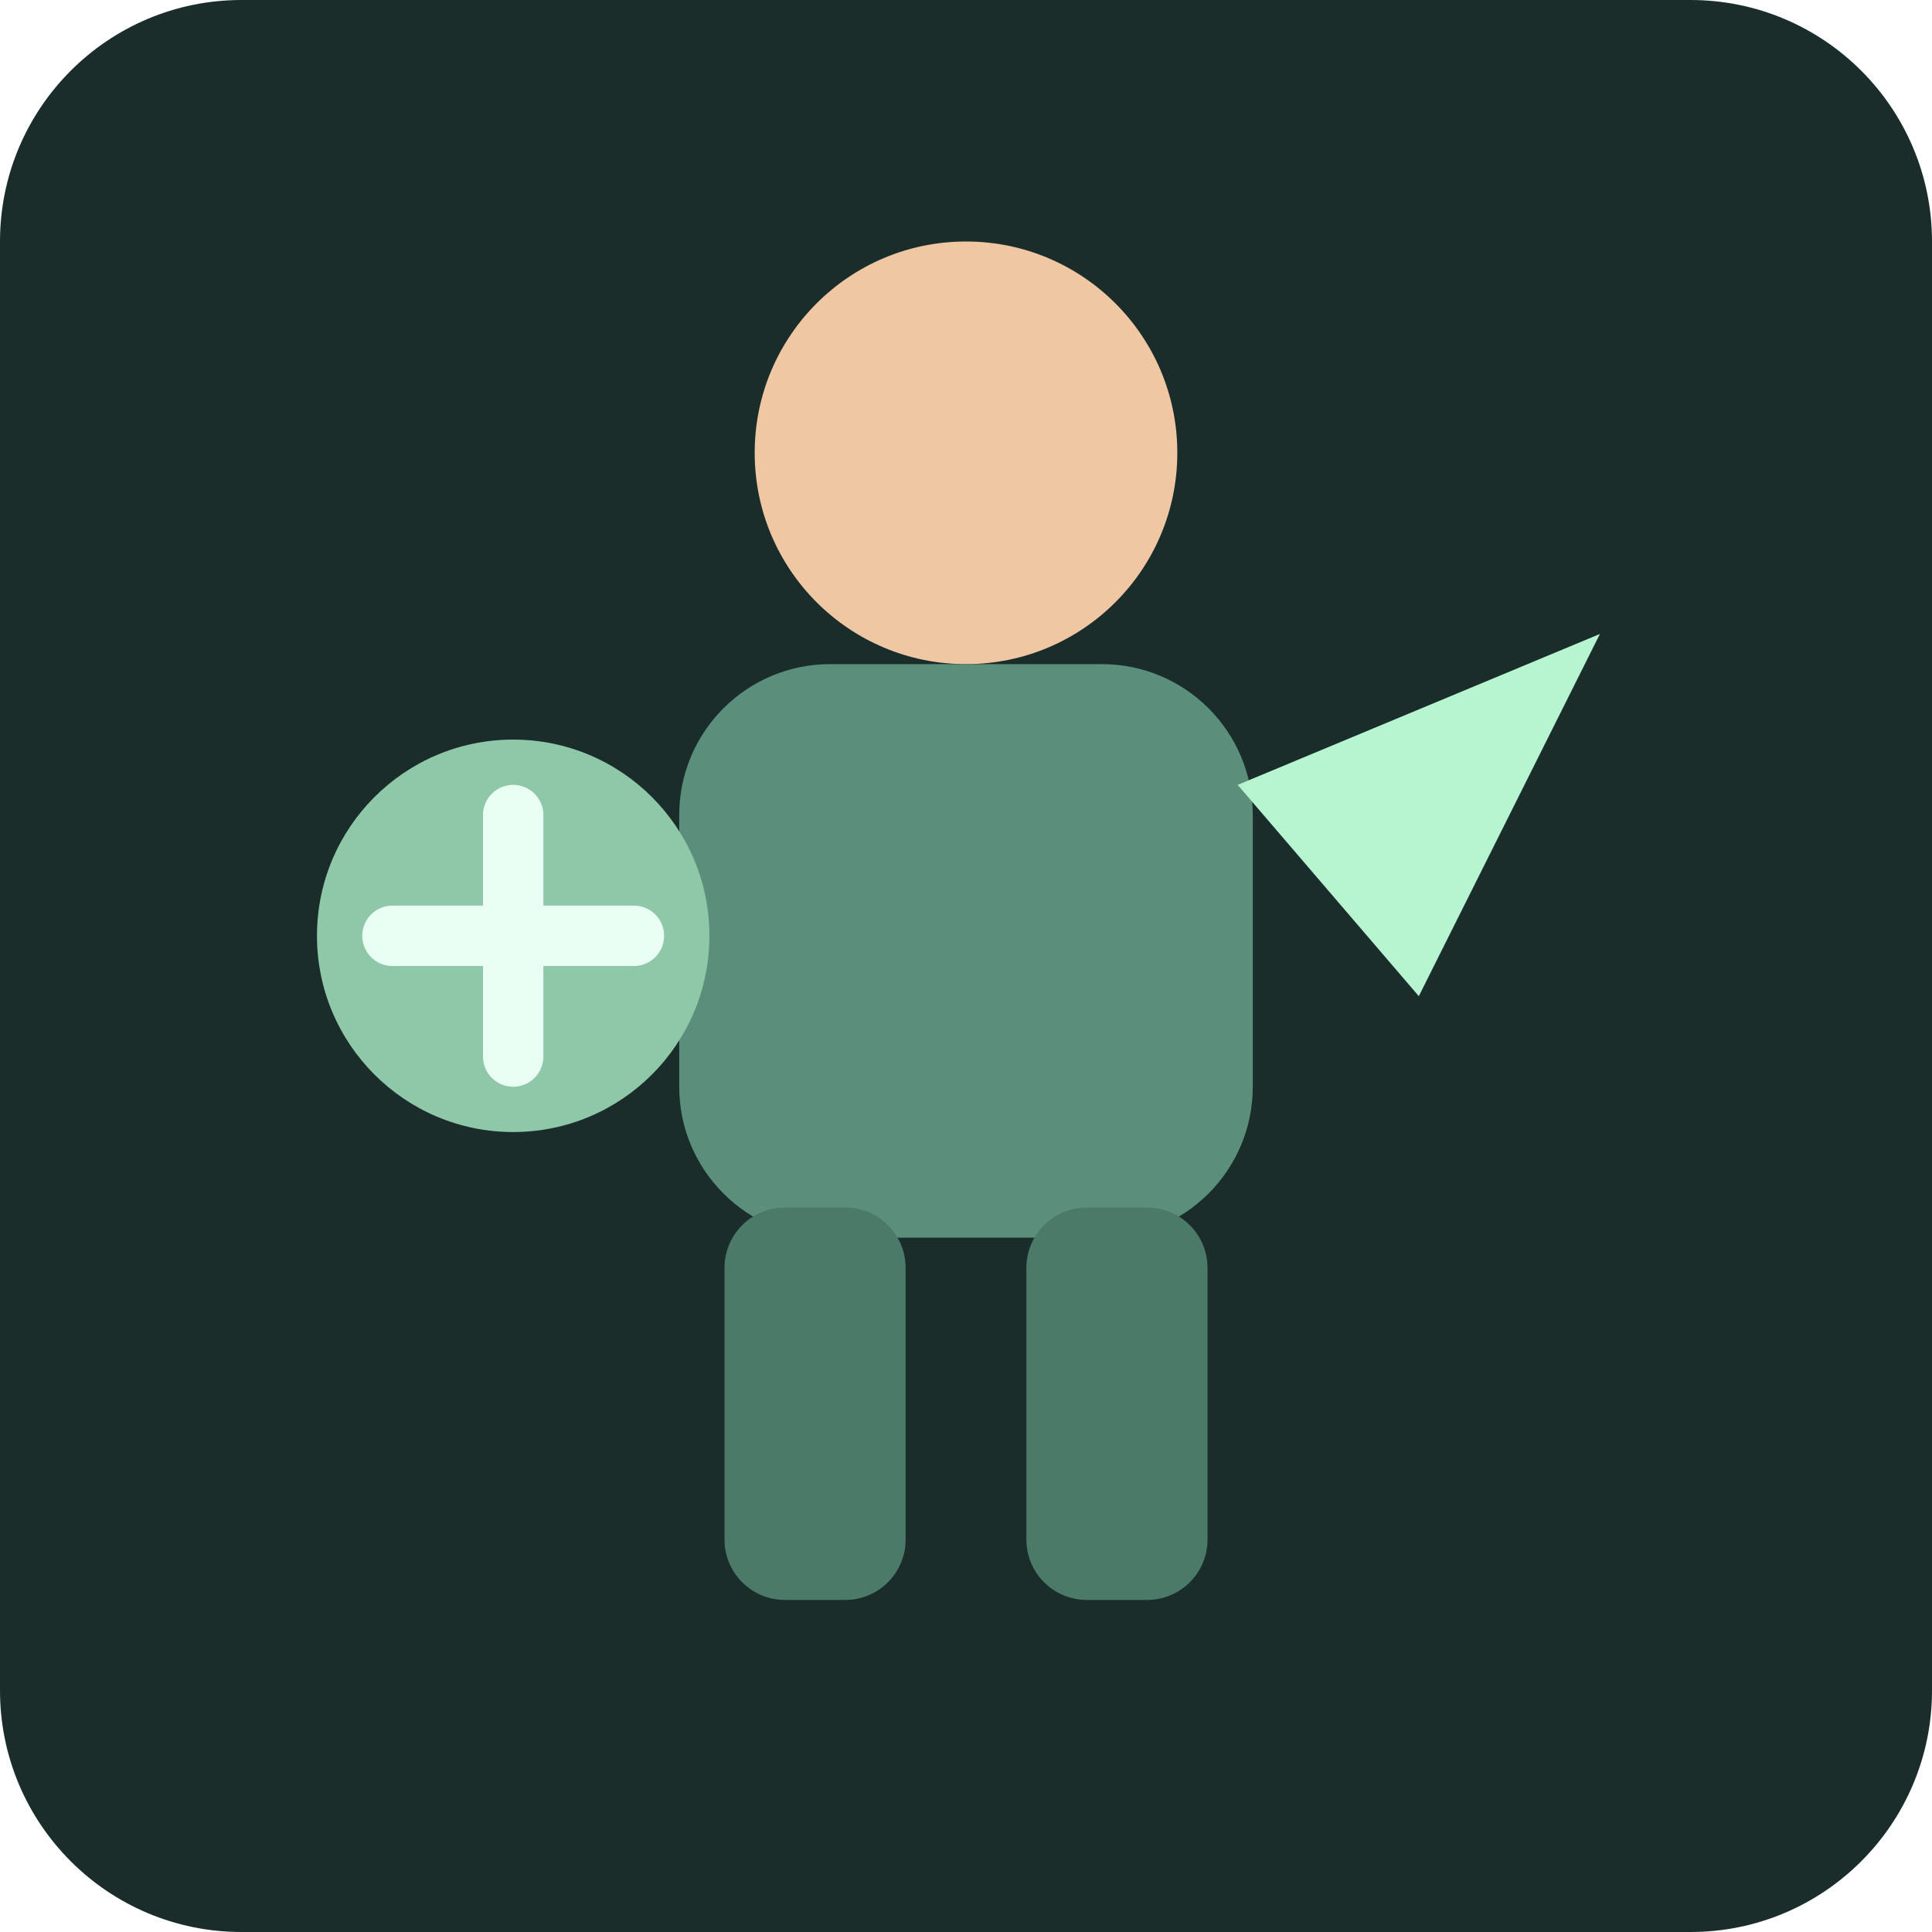
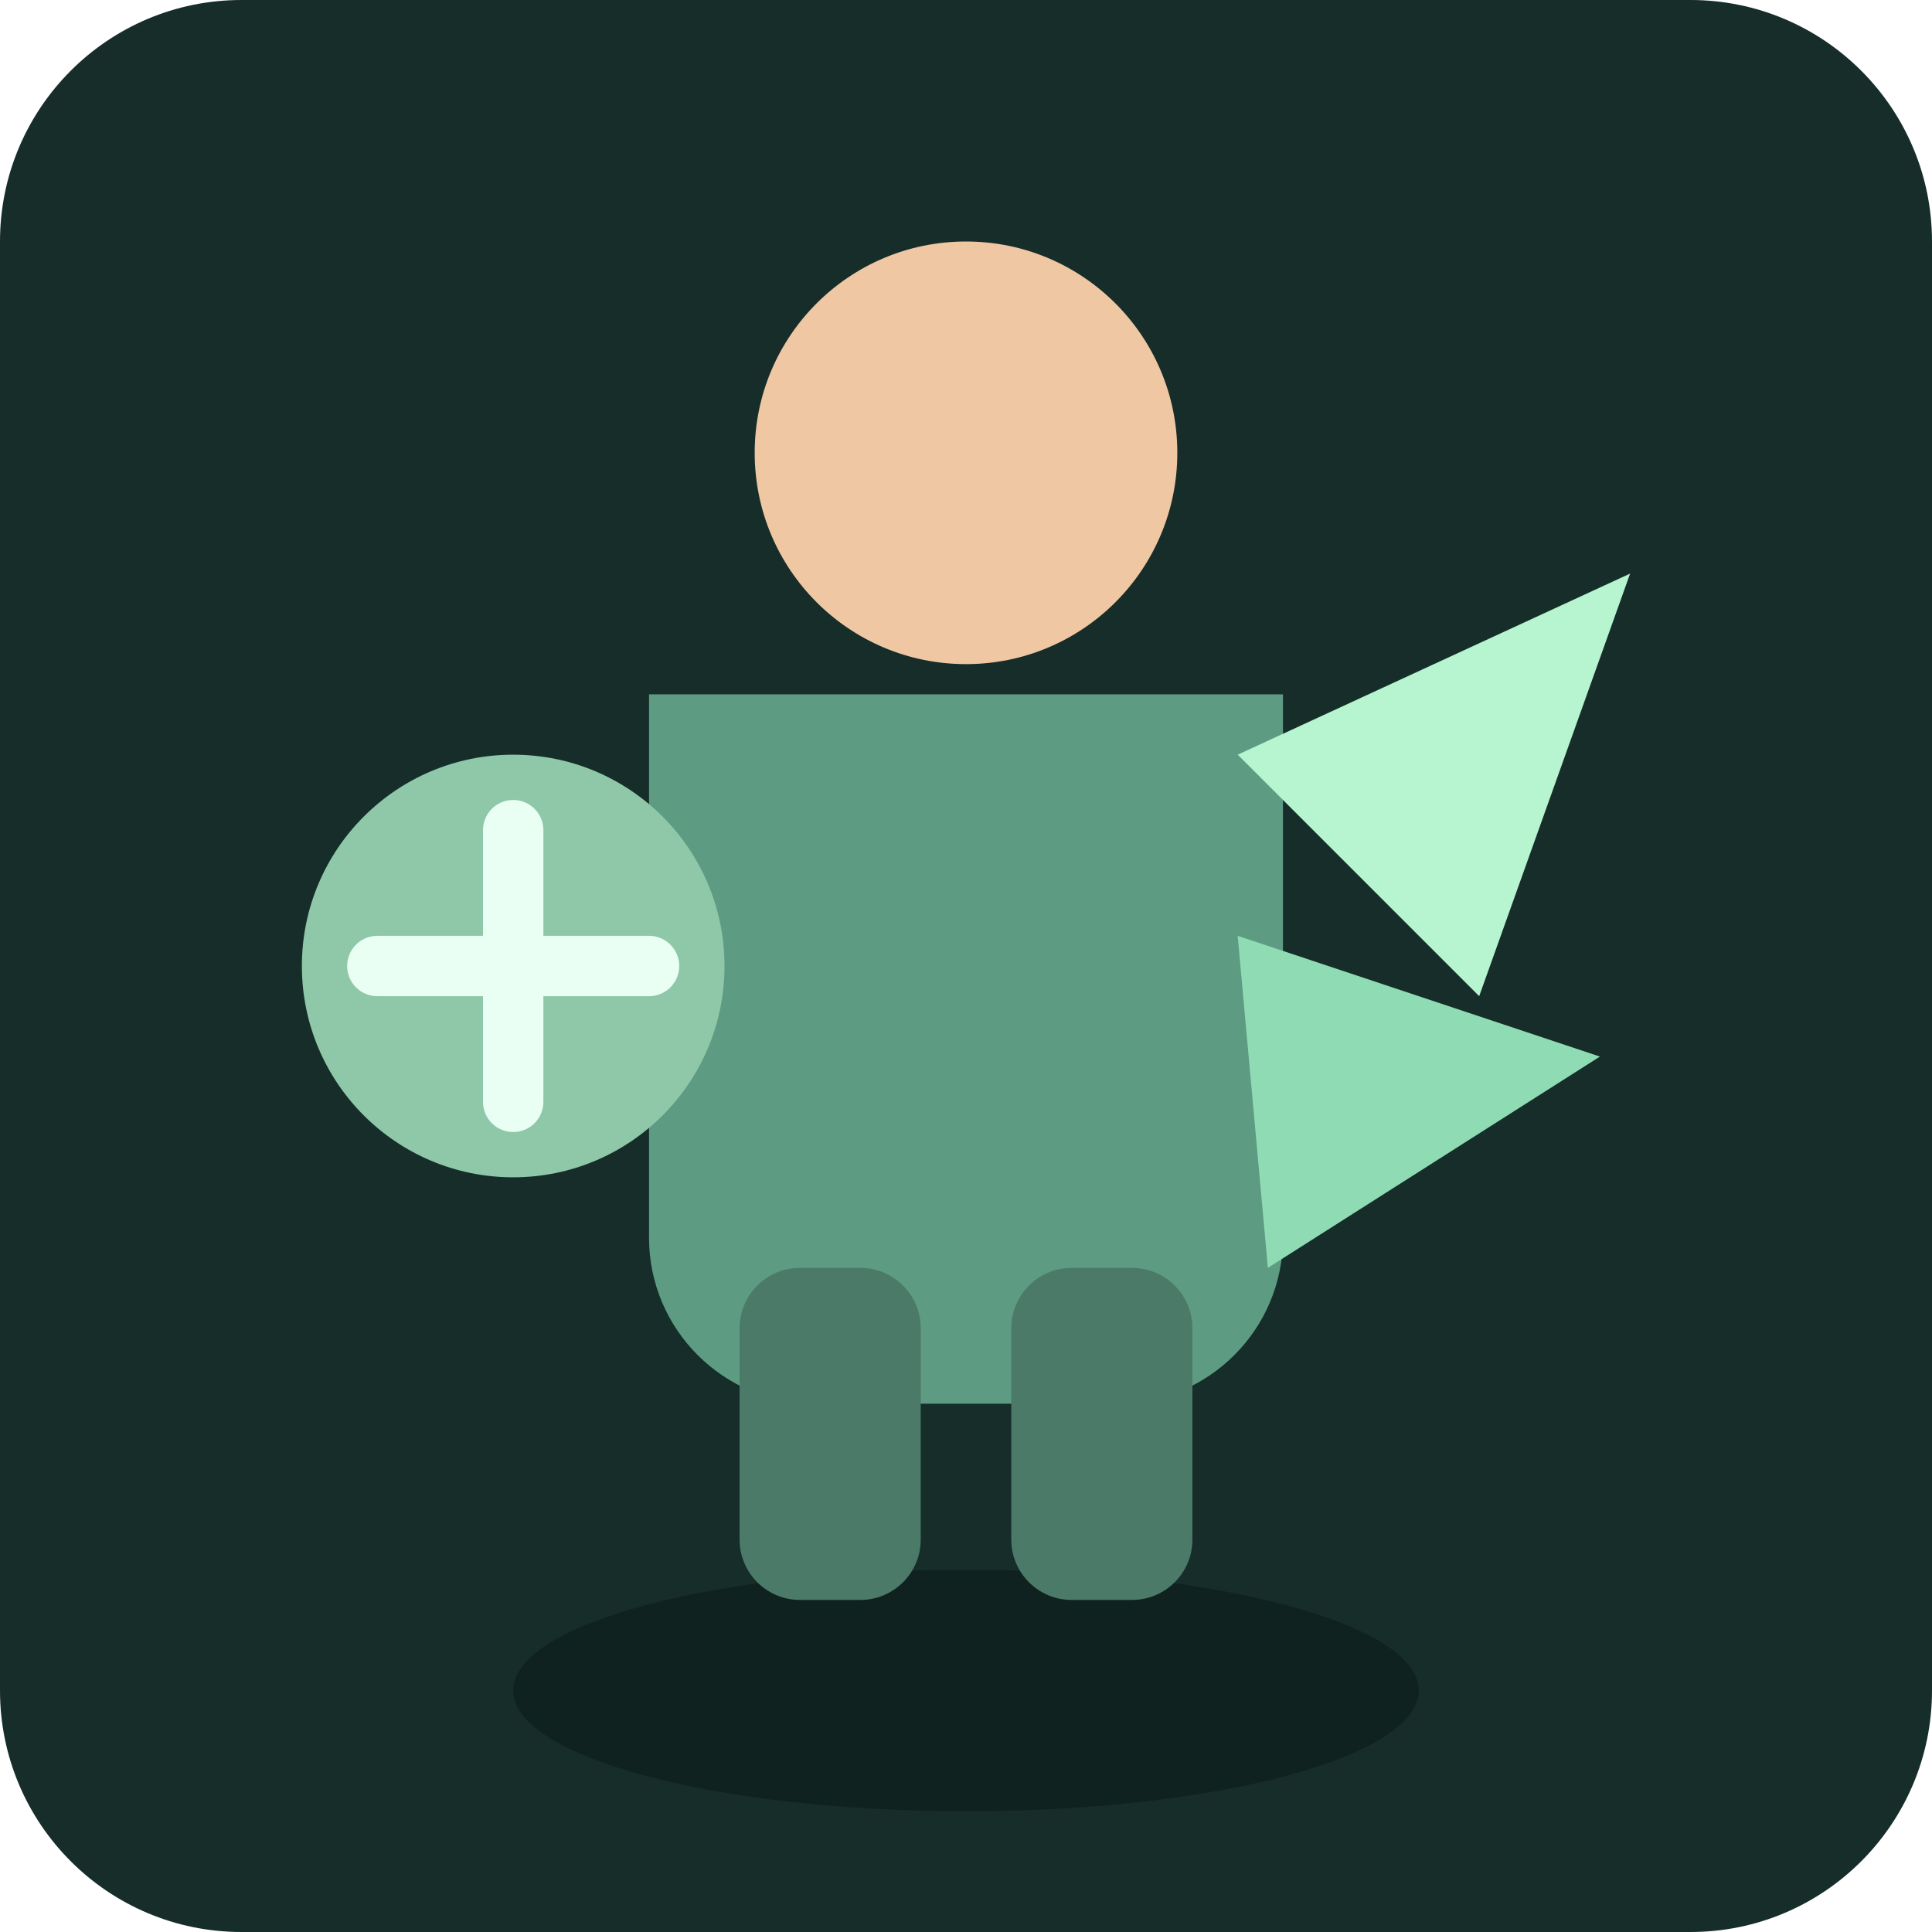
<svg xmlns="http://www.w3.org/2000/svg" viewBox="0 0 128 128">
-   <rect width="128" height="128" rx="16" fill="#1a2d2b" />
+   <rect width="128" height="128" rx="16" fill="#162d2a" />
+   <ellipse cx="64" cy="112" rx="30" ry="8" fill="#000" opacity=".25" />
  <circle cx="64" cy="30" r="14" fill="#efc8a3" />
-   <rect x="45" y="44" width="38" height="38" rx="10" fill="#5b8f7b" />
-   <rect x="48" y="80" width="12" height="26" rx="4" fill="#4b7a69" />
-   <rect x="68" y="80" width="12" height="26" rx="4" fill="#4b7a69" />
-   <circle cx="34" cy="62" r="13" fill="#8ec8a8" />
-   <path d="M34 54v16M26 62h16" stroke="#e9fff4" stroke-width="4" stroke-linecap="round" />
-   <path d="M82 52l24-10-12 24z" fill="#b7f4d0" />
+   <path d="M43 46h42v36a11 11 0 0 1-11 11H54a11 11 0 0 1-11-11z" fill="#5d9b83" />
+   <rect x="49" y="84" width="12" height="22" rx="4" fill="#4b7a69" />
+   <rect x="67" y="84" width="12" height="22" rx="4" fill="#4b7a69" />
+   <circle cx="34" cy="64" r="14" fill="#8ec8a8" />
+   <path d="M34 55v18M25 64h18" stroke="#e9fff4" stroke-width="4" stroke-linecap="round" />
+   <path d="M82 50l26-12-10 28z" fill="#b7f4d0" />
+   <path d="M82 62l24 8-22 14z" fill="#8fdcb4" />
</svg>
